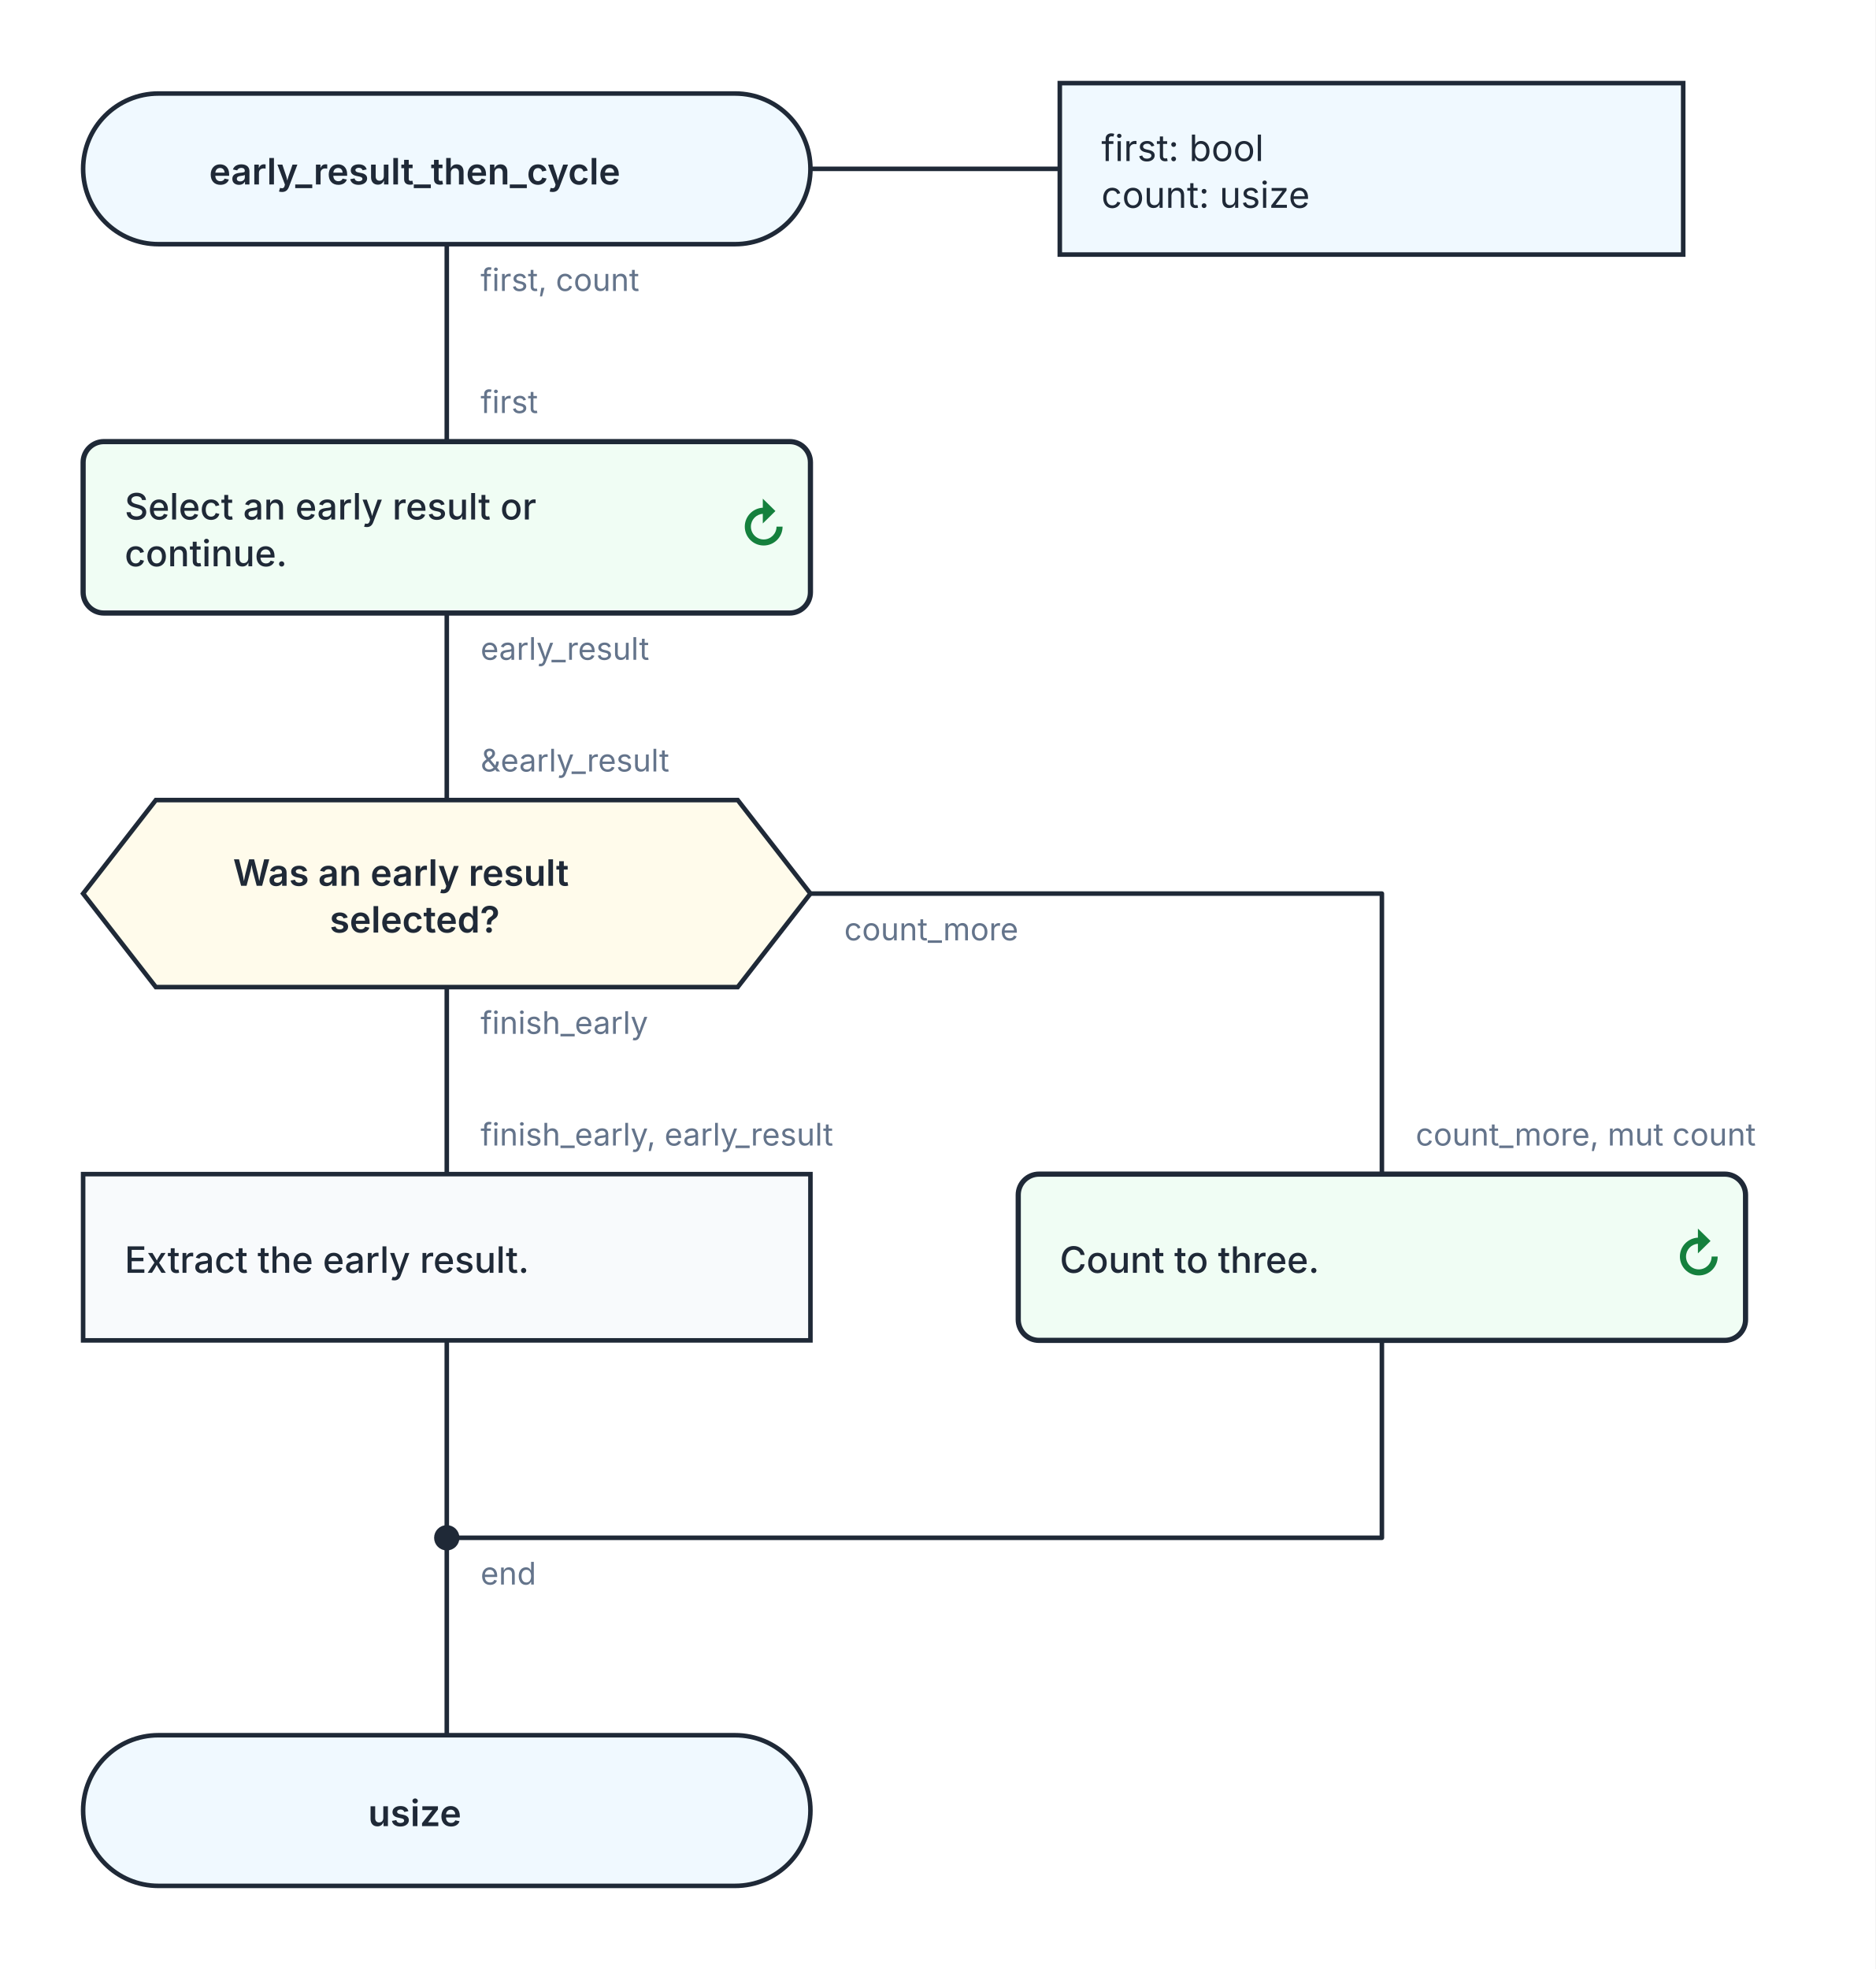
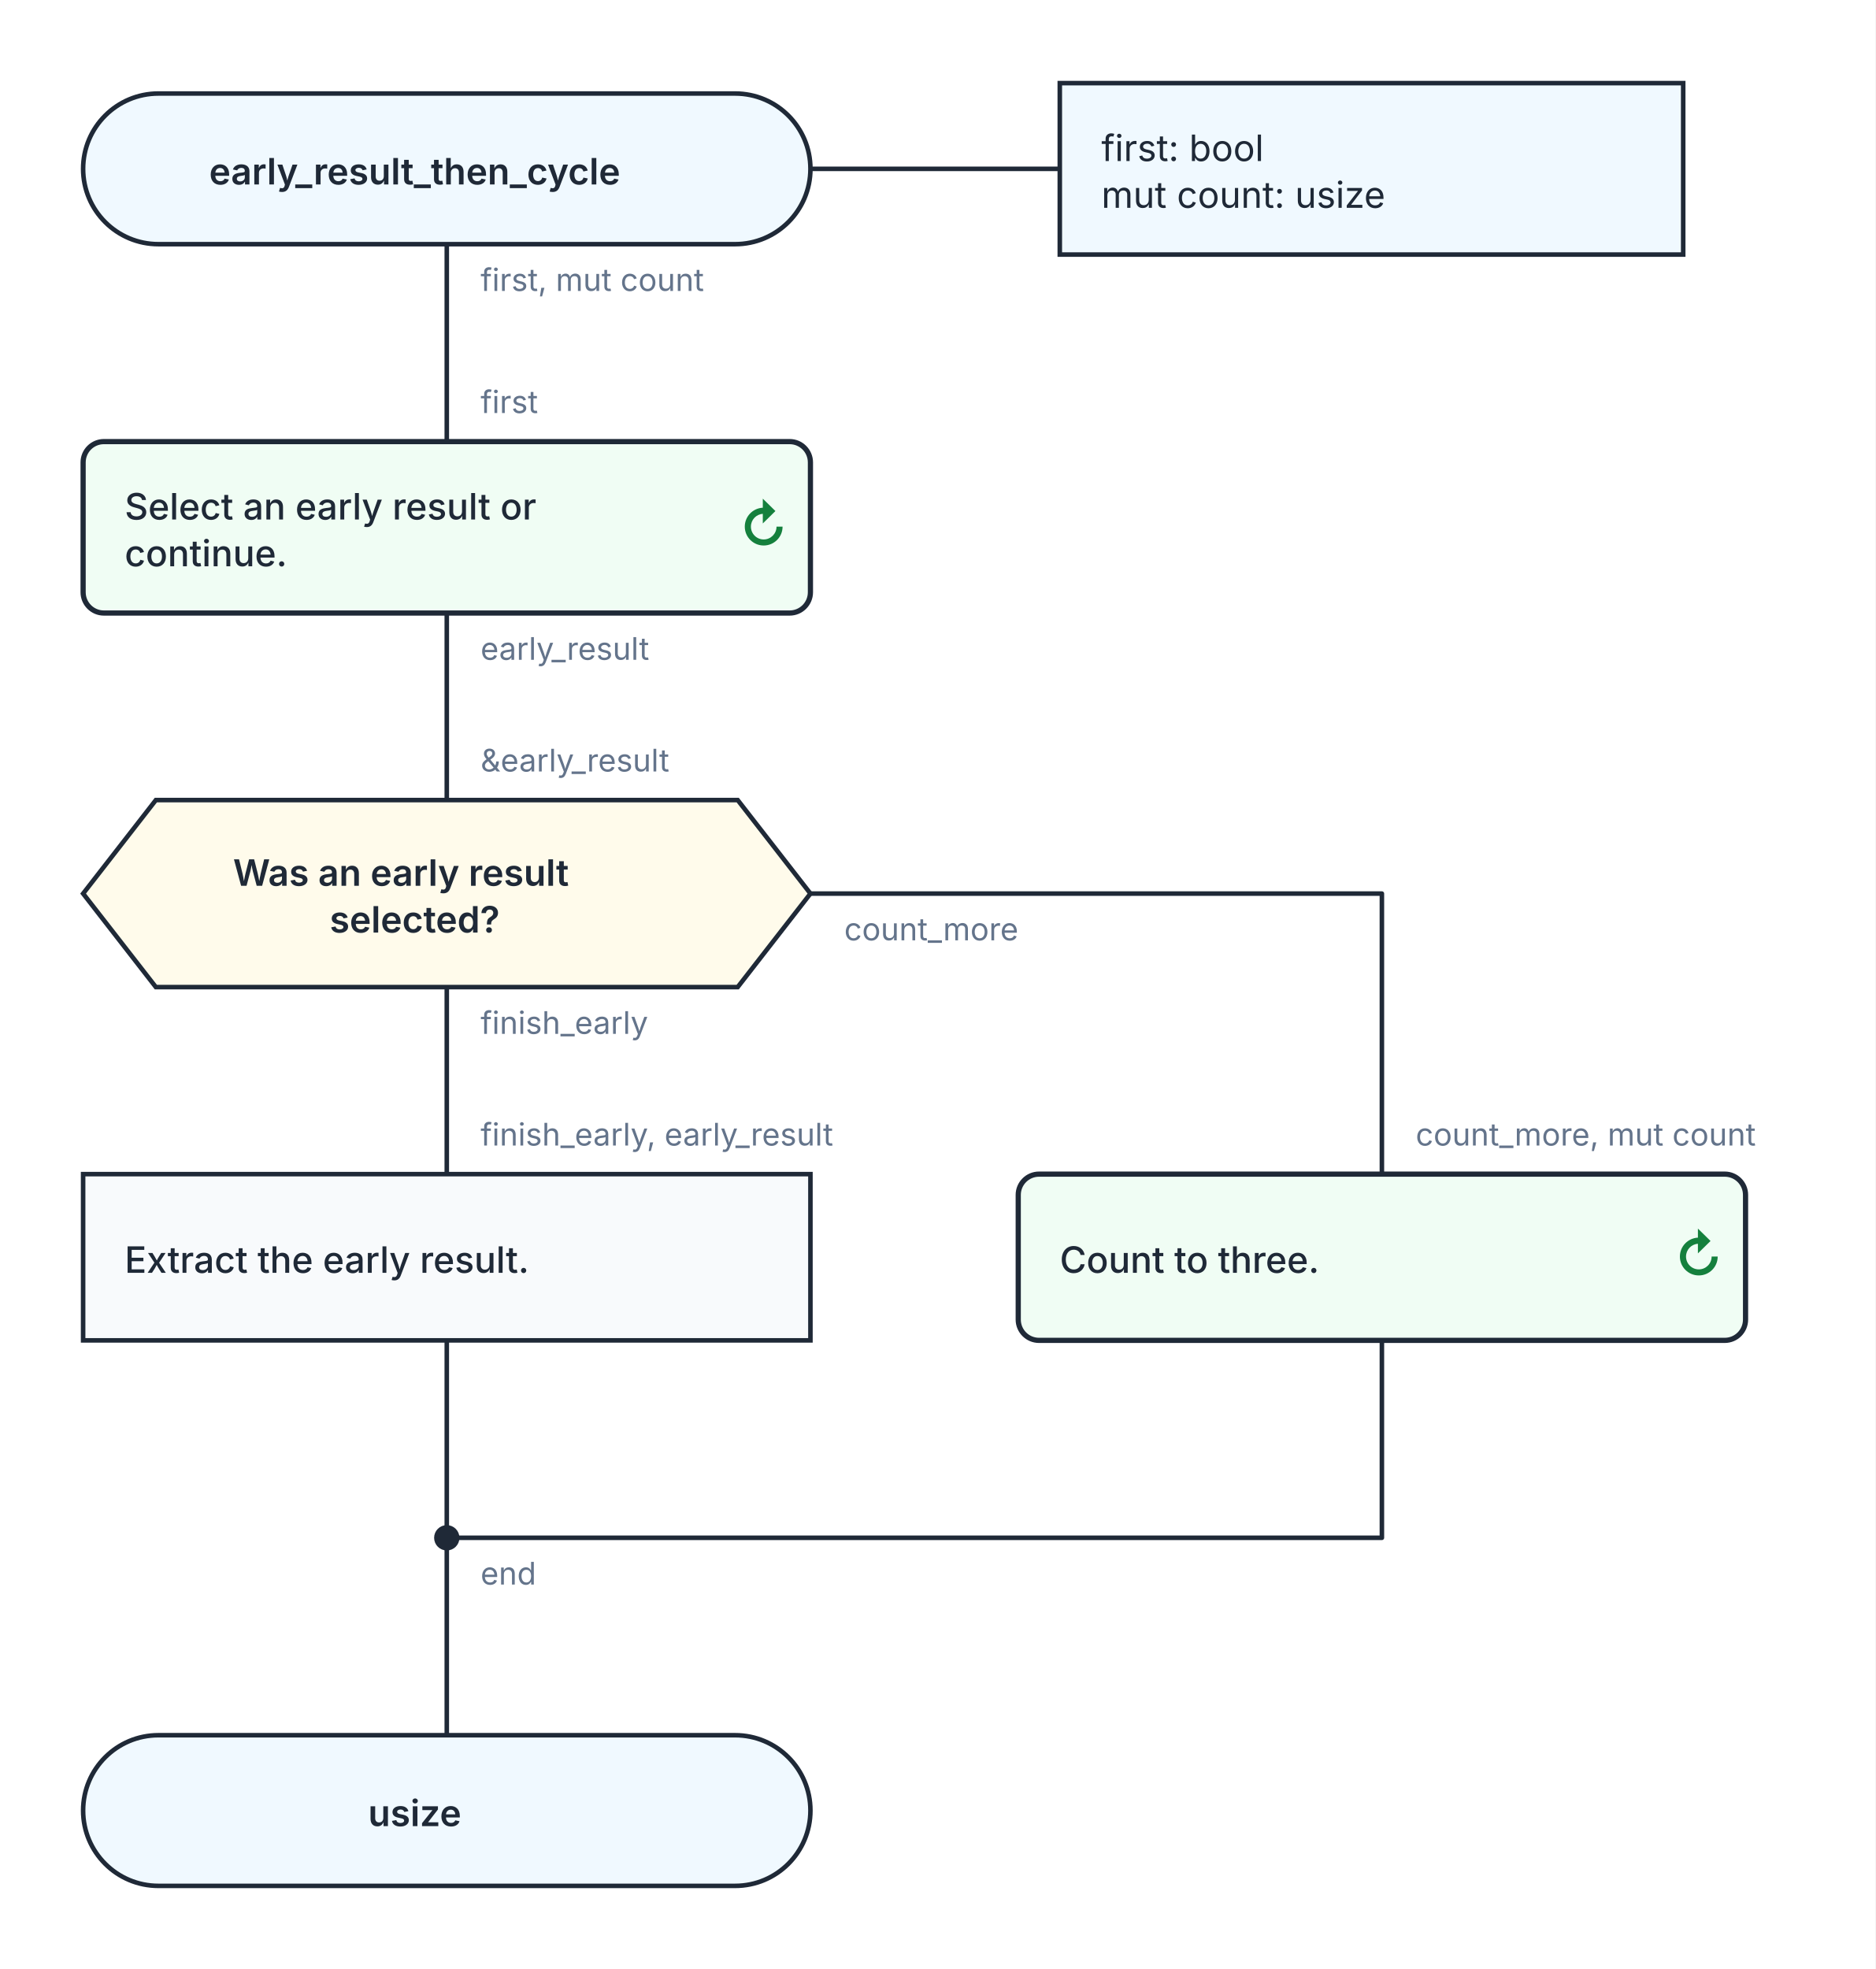
<svg xmlns="http://www.w3.org/2000/svg" width="722" height="758" viewBox="0 0 722 758" role="img" aria-labelledby="kaalang-title" aria-describedby="kaalang-description">
  <defs>
    <style>
      svg { color: #1f2937; font-family: Inter, ui-sans-serif, system-ui, -apple-system, BlinkMacSystemFont, "Segoe UI", sans-serif; text-rendering: optimizeLegibility; }
      .connection { fill: none; stroke: currentColor; stroke-width: 1.75; stroke-linecap: square; stroke-linejoin: round; }
      .connection-label { fill: #64748b; font-size: 12px; font-weight: 400; paint-order: stroke; stroke: #ffffff; stroke-width: 5px; stroke-linejoin: round; text-anchor: start; }
      .branch-label { fill: currentColor; font-weight: 500; }
      .parameter-link { fill: none; stroke: currentColor; stroke-width: 1.75; }
      .node-shape { fill: #ffffff; stroke: currentColor; stroke-width: 1.75; }
      .start .node-shape, .end .node-shape, .parameter-panel .node-shape { fill: #f0f9ff; }
      .action .node-shape, .call .node-shape { fill: #f8fafc; }
      .call-bars { fill: none; stroke: currentColor; stroke-width: 1.75; }
      .loop .node-shape { fill: #f0fdf4; stroke-width: 2; }
      .loop-marker { fill: #15803d; font-size: 20px; font-weight: 700; text-anchor: middle; }
      .question .node-shape { fill: #fffbeb; }
      .select .node-shape, .case .node-shape { fill: #f5f3ff; }
      .label { fill: currentColor; font-size: 14px; text-anchor: middle; }
      .start .label, .question .label, .select .label, .case .label, .end .label { font-weight: 600; }
      .action .label, .call .label, .loop .label { font-weight: 500; text-anchor: start; }
      .parameter-panel .label { font-weight: 400; text-anchor: start; }
      .cycle-boundary { fill: #f0fdf433; stroke: #15803d; stroke-width: 1.5; stroke-dasharray: 7 5; }
      .cycle-caption { fill: #166534; font-size: 12px; font-weight: 600; paint-order: stroke; stroke: #ffffff; stroke-width: 4px; }
    </style>
  </defs>
  <rect width="100%" height="100%" fill="#ffffff" />
  <g class="cycle-regions">
  </g>
  <g class="connections">
    <path class="connection" d="       M 172 94 L 172 170       M 172 236 L 172 308       M 172 380 L 172 452       M 312 344 L 532 344 L 532 452       M 172 516 L 172 592       M 532 516 L 532 592 L 172 592       M 172 592 L 172 668     " />
    <text class="connection-label" x="185" y="610" xml:space="preserve">
      <tspan x="185" dy="0">end</tspan>
    </text>
    <text class="connection-label" x="185" y="112" xml:space="preserve">
-       <tspan x="185" dy="0">first, count</tspan>
+       <tspan x="185" dy="0">first, mut count</tspan>
    </text>
    <text class="connection-label" x="185" y="254" xml:space="preserve">
      <tspan x="185" dy="0">early_result</tspan>
    </text>
    <text class="connection-label" x="185" y="398" xml:space="preserve">
      <tspan x="185" dy="0">finish_early</tspan>
    </text>
    <text class="connection-label" x="325" y="362" xml:space="preserve">
      <tspan x="325" dy="0">count_more</tspan>
    </text>
    <text class="connection-label" x="185" y="159" xml:space="preserve">
      <tspan x="185" dy="0">first</tspan>
    </text>
    <text class="connection-label" x="185" y="297" xml:space="preserve">
      <tspan x="185" dy="0">&amp;early_result</tspan>
    </text>
    <text class="connection-label" x="185" y="441" xml:space="preserve">
      <tspan x="185" dy="0">finish_early, early_result</tspan>
    </text>
    <text class="connection-label" x="545" y="441" xml:space="preserve">
      <tspan x="545" dy="0">count_more, mut count</tspan>
    </text>
  </g>
  <g class="nodes">
    <path class="parameter-link" d="M 312 65 L 408 65" />
    <g class="parameter-panel" transform="translate(528 65)">
      <rect class="node-shape" x="-120" y="-33" width="240" height="66" />
      <text class="label" x="-104" y="-3" xml:space="preserve">
        <tspan x="-104" dy="0">first: bool</tspan>
-         <tspan x="-104" dy="18">count: usize</tspan>
+         <tspan x="-104" dy="18">mut count: usize</tspan>
      </text>
    </g>
    <g class="node merge" transform="translate(172 592)">
      <circle class="node-shape" r="4" style="fill: currentColor" />
    </g>
    <g class="node start" transform="translate(172 65)">
      <rect class="node-shape" x="-140" y="-29" width="280" height="58" rx="29" />
      <text class="label" y="6" xml:space="preserve">
        <tspan x="0" dy="0">early_result_then_cycle</tspan>
      </text>
    </g>
    <g class="node loop" transform="translate(172 203)">
      <rect class="node-shape" x="-140" y="-33" width="280" height="66" rx="8" />
      <text class="label" y="-3" xml:space="preserve">
        <tspan x="-124" dy="0">Select an early result or </tspan>
        <tspan x="-124" dy="18">continue.</tspan>
      </text>
      <text class="loop-marker" x="122" y="7" aria-hidden="true">↻</text>
    </g>
    <g class="node question" transform="translate(172 344)">
      <polygon class="node-shape" points="-112,-36 112,-36 140,0 112,36 -112,36 -140,0" />
      <text class="label" y="-3" xml:space="preserve">
        <tspan x="0" dy="0">Was an early result </tspan>
        <tspan x="0" dy="18">selected?</tspan>
      </text>
    </g>
    <g class="node action" transform="translate(172 484)">
      <rect class="node-shape" x="-140" y="-32" width="280" height="64" />
      <text class="label" y="6" xml:space="preserve">
        <tspan x="-124" dy="0">Extract the early result.</tspan>
      </text>
    </g>
    <g class="node loop" transform="translate(532 484)">
      <rect class="node-shape" x="-140" y="-32" width="280" height="64" rx="8" />
      <text class="label" y="6" xml:space="preserve">
        <tspan x="-124" dy="0">Count to three.</tspan>
      </text>
      <text class="loop-marker" x="122" y="7" aria-hidden="true">↻</text>
    </g>
    <g class="node end" transform="translate(172 697)">
      <rect class="node-shape" x="-140" y="-29" width="280" height="58" rx="29" />
      <text class="label" y="6" xml:space="preserve">
        <tspan x="0" dy="0">usize</tspan>
      </text>
    </g>
  </g>
</svg>
